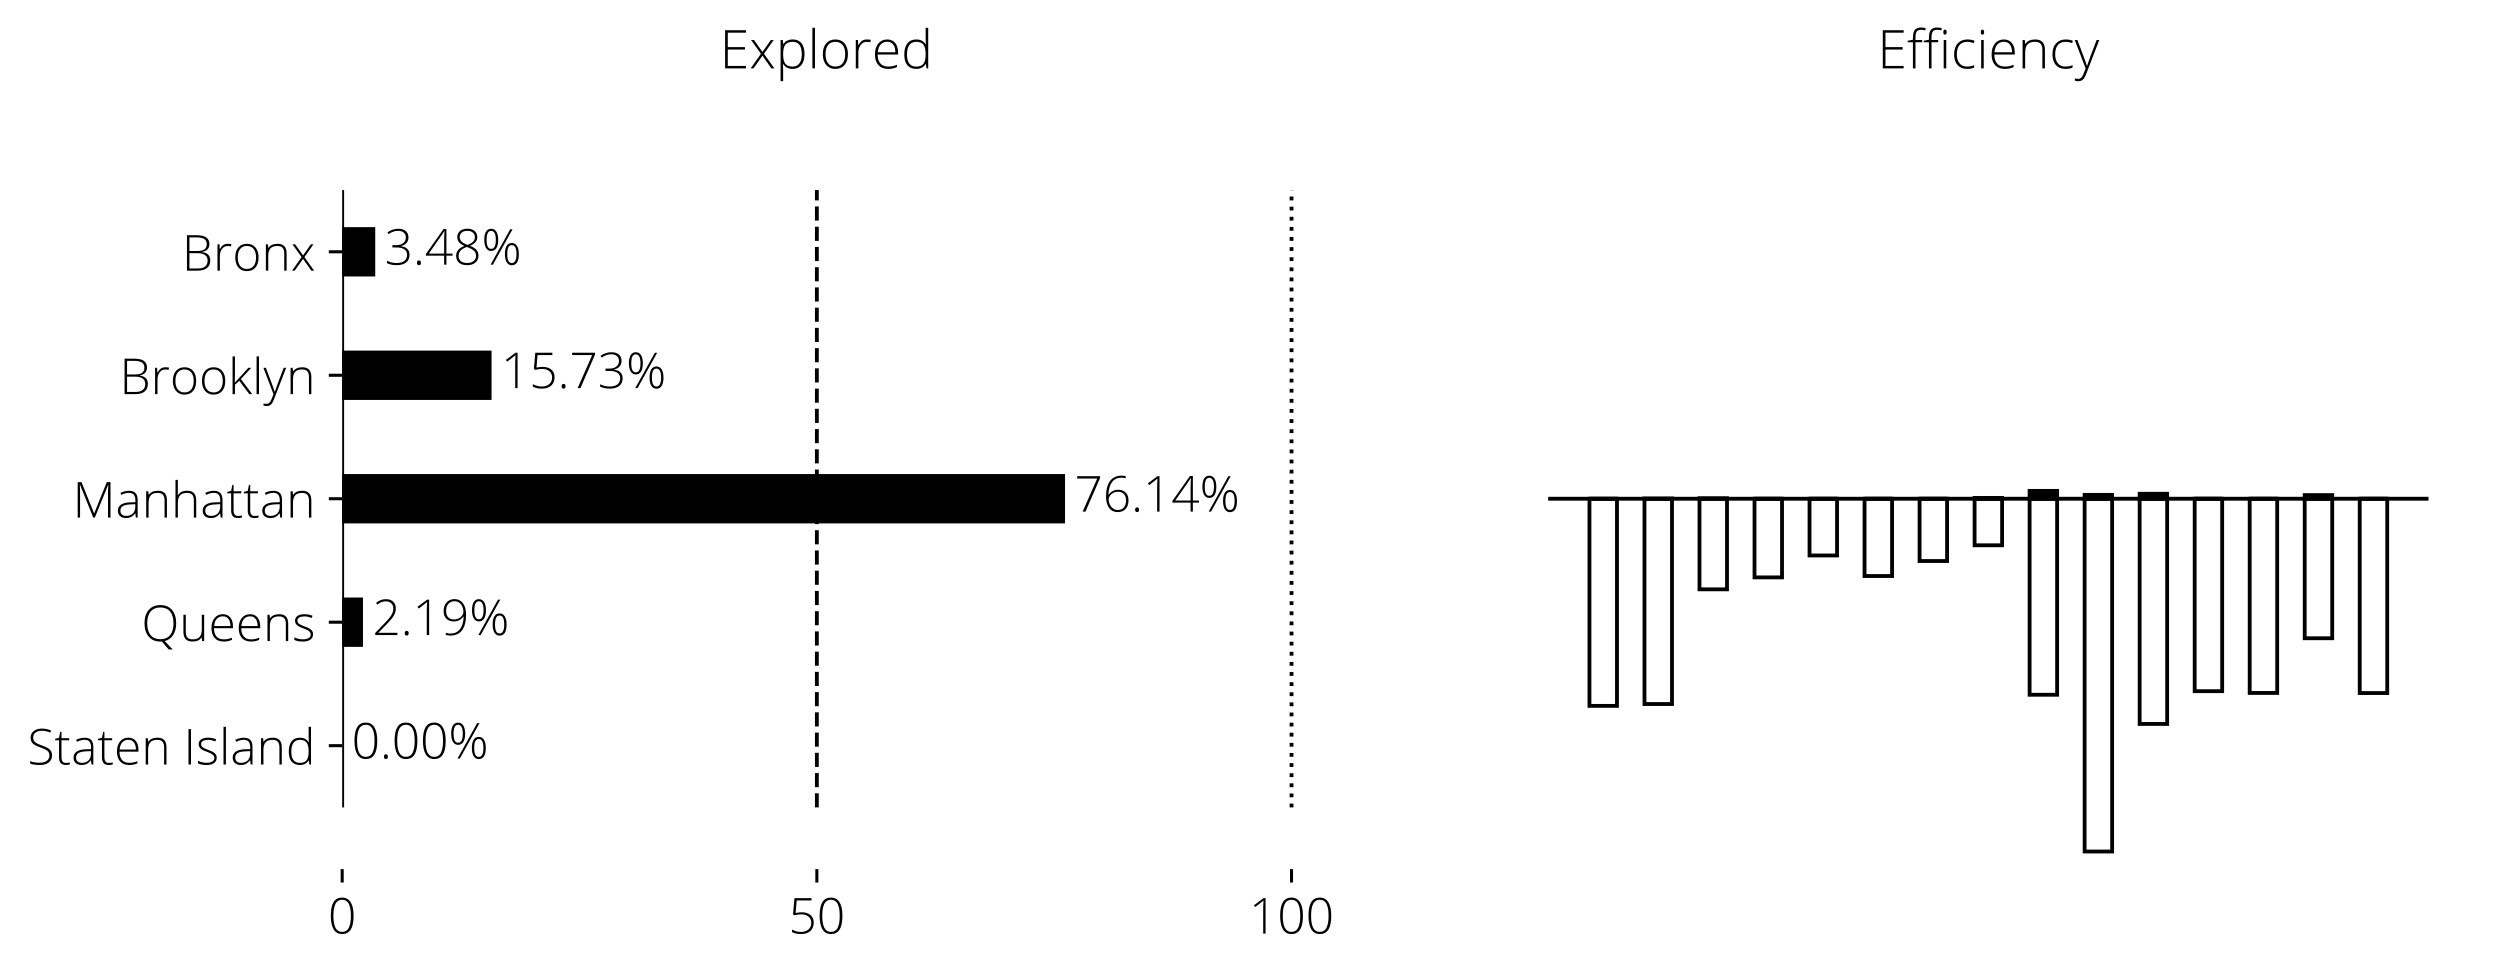
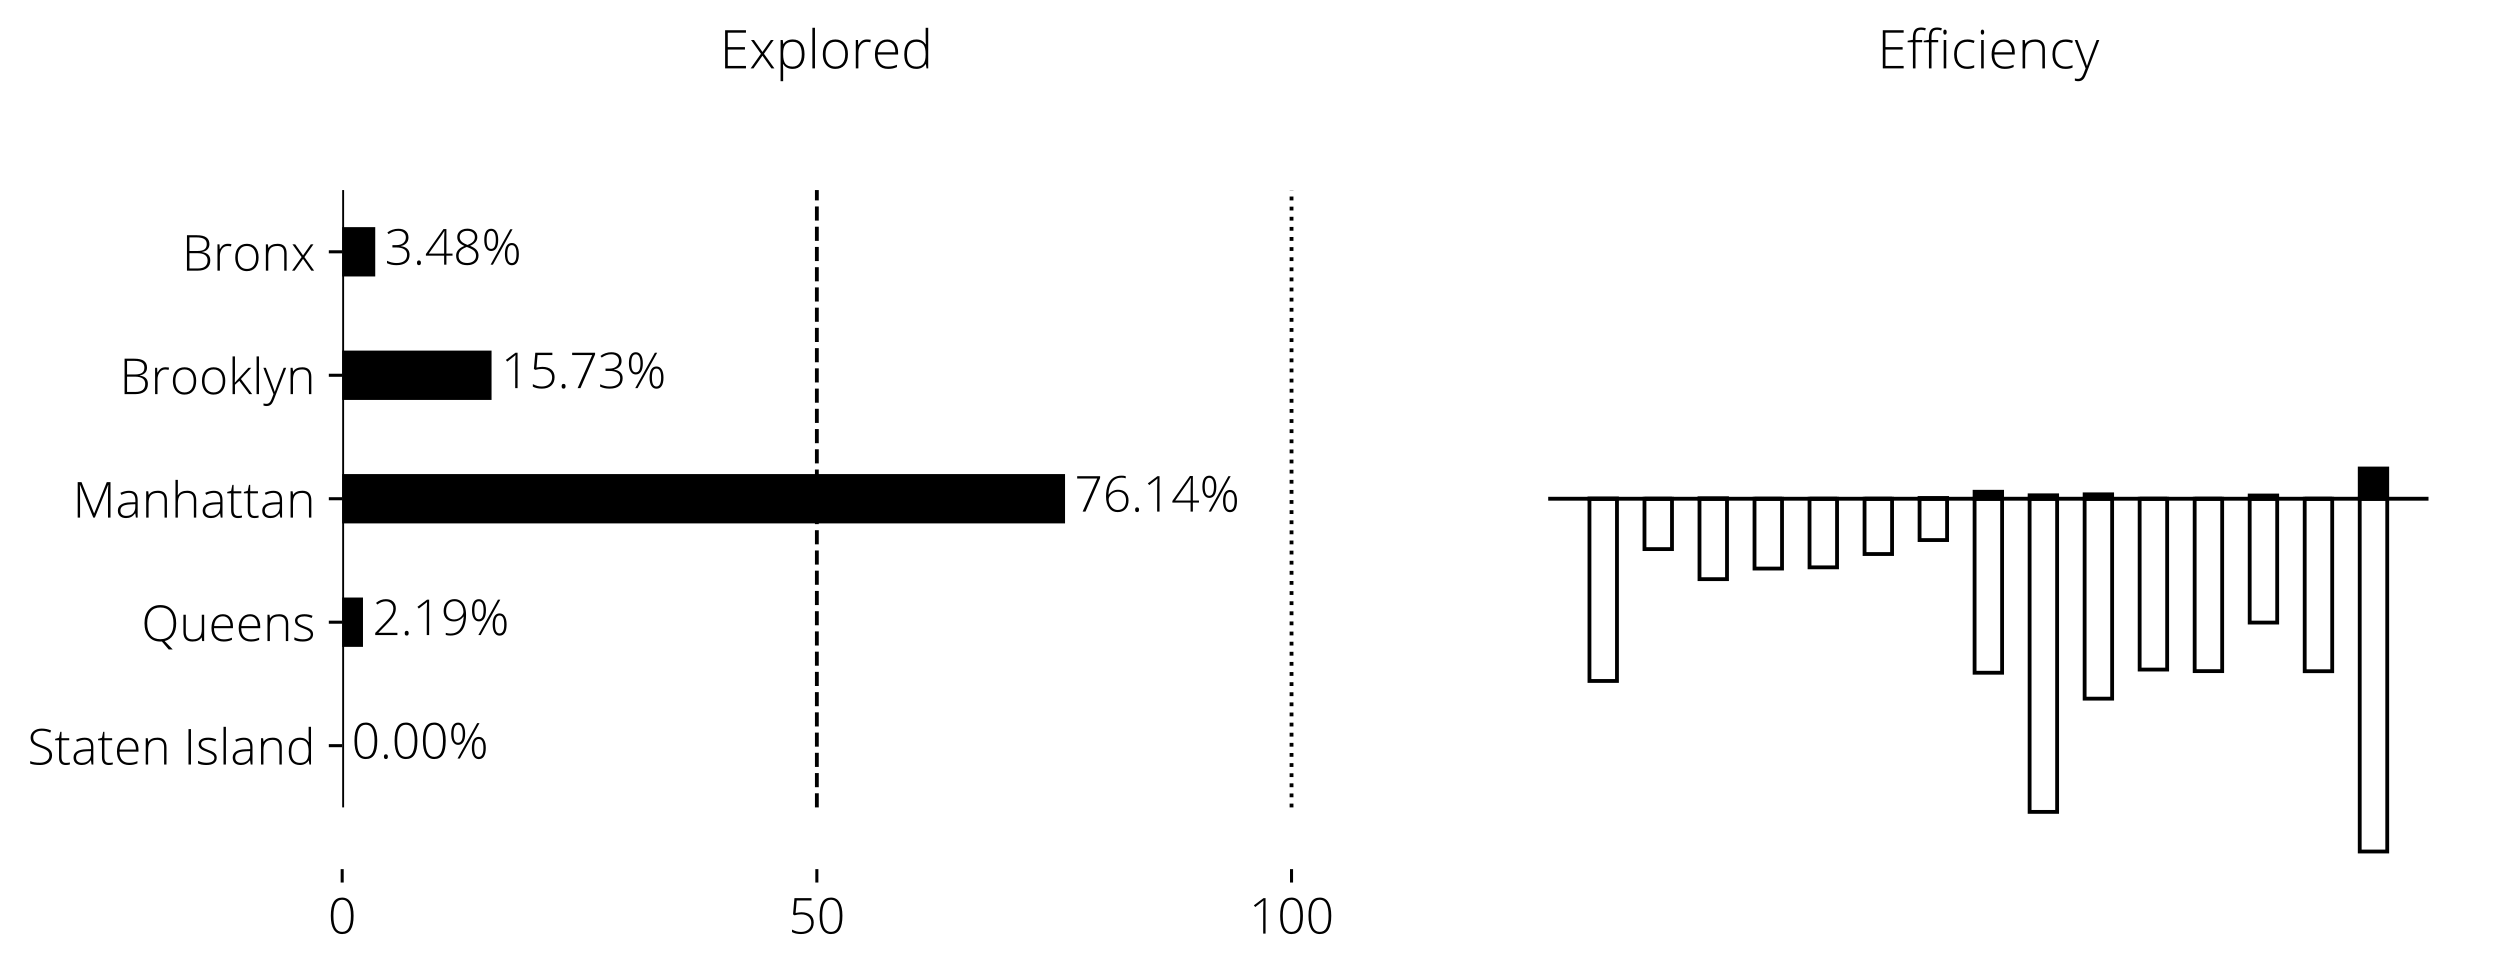
<svg xmlns="http://www.w3.org/2000/svg" xmlns:xlink="http://www.w3.org/1999/xlink" width="654.828pt" height="254.856pt" viewBox="0 0 654.828 254.856" version="1.1">
  <defs>
    <style type="text/css">*{stroke-linejoin: round; stroke-linecap: butt}</style>
  </defs>
  <g id="figure_1">
    <g id="patch_1">
      <path d="M 0 254.856  L 654.828 254.856  L 654.828 0  L 0 0  z " style="fill: #ffffff" />
    </g>
    <g id="axes_1">
      <g id="patch_2">
        <path d="M 89.628 227.654  L 343.265 227.654  L 343.265 33.614  L 89.628 33.614  L 89.628 227.654  z " style="fill: none" />
      </g>
      <g id="patch_3">
-         <path d="M 89.628 201.782  L 89.628 201.782  L 89.628 188.846  L 89.628 188.846  z " clip-path="url(#p9c6933f99b)" />
+         <path d="M 89.628 201.782  L 89.628 201.782  L 89.628 188.846  L 89.628 188.846  z " clip-path="url(#p346097b5a7)" />
      </g>
      <g id="patch_4">
-         <path d="M 89.628 169.442  L 95.077 169.442  L 95.077 156.506  L 89.628 156.506  z " clip-path="url(#p9c6933f99b)" />
+         <path d="M 89.628 169.442  L 95.077 169.442  L 95.077 156.506  L 89.628 156.506  z " clip-path="url(#p346097b5a7)" />
      </g>
      <g id="patch_5">
-         <path d="M 89.628 137.102  L 278.967 137.102  L 278.967 124.166  L 89.628 124.166  z " clip-path="url(#p9c6933f99b)" />
+         <path d="M 89.628 137.102  L 278.967 137.102  L 278.967 124.166  L 89.628 124.166  z " clip-path="url(#p346097b5a7)" />
      </g>
      <g id="patch_6">
-         <path d="M 89.628 104.762  L 128.753 104.762  L 128.753 91.826  L 89.628 91.826  z " clip-path="url(#p9c6933f99b)" />
+         <path d="M 89.628 104.762  L 128.753 104.762  L 128.753 91.826  L 89.628 91.826  z " clip-path="url(#p346097b5a7)" />
      </g>
      <g id="patch_7">
-         <path d="M 89.628 72.422  L 98.287 72.422  L 98.287 59.486  L 89.628 59.486  z " clip-path="url(#p9c6933f99b)" />
+         <path d="M 89.628 72.422  L 98.287 72.422  L 98.287 59.486  L 89.628 59.486  z " clip-path="url(#p346097b5a7)" />
      </g>
      <g id="matplotlib.axis_1">
        <g id="xtick_1">
          <g id="line2d_1">
            <defs>
-               <path id="mf9beeadf0f" d="M 0 0  L 0 3.5  " style="stroke: #000000; stroke-width: 0.8" />
+               <path id="m82d30f42b7" d="M 0 0  L 0 3.5  " style="stroke: #000000; stroke-width: 0.8" />
            </defs>
            <g>
-               <use xlink:href="#mf9beeadf0f" x="89.628" y="227.654" style="stroke: #000000; stroke-width: 0.8" />
+               <use xlink:href="#m82d30f42b7" x="89.628" y="227.654" style="stroke: #000000; stroke-width: 0.8" />
            </g>
          </g>
          <g id="text_1">
            <g transform="translate(85.91836 244.5322) scale(0.13 -0.13)">
              <defs>
                <path id="OpenSans-Light-30" d="M 3297 2297  Q 3297 1094 2930 515  Q 2563 -63 1819 -63  Q 1103 -63 731 532  Q 359 1128 359 2297  Q 359 3491 720 4066  Q 1081 4641 1819 4641  Q 2541 4641 2919 4045  Q 3297 3450 3297 2297  z M 697 2297  Q 697 1234 975 726  Q 1253 219 1819 219  Q 2409 219 2679 744  Q 2950 1269 2950 2297  Q 2950 3309 2679 3834  Q 2409 4359 1819 4359  Q 1228 4359 962 3834  Q 697 3309 697 2297  z " transform="scale(0.015625)" />
              </defs>
              <use xlink:href="#OpenSans-Light-30" />
            </g>
          </g>
        </g>
        <g id="xtick_2">
          <g id="line2d_2">
            <g>
-               <use xlink:href="#mf9beeadf0f" x="213.96" y="227.654" style="stroke: #000000; stroke-width: 0.8" />
+               <use xlink:href="#m82d30f42b7" x="213.96" y="227.654" style="stroke: #000000; stroke-width: 0.8" />
            </g>
          </g>
          <g id="text_2">
            <g transform="translate(206.5398 244.5322) scale(0.13 -0.13)">
              <defs>
                <path id="OpenSans-Light-35" d="M 1678 2747  Q 2409 2747 2829 2394  Q 3250 2041 3250 1422  Q 3250 719 2812 328  Q 2375 -63 1606 -63  Q 1266 -63 959 4  Q 653 72 447 197  L 447 519  Q 784 347 1046 280  Q 1309 213 1606 213  Q 2206 213 2568 530  Q 2931 847 2931 1388  Q 2931 1897 2578 2187  Q 2225 2478 1619 2478  Q 1213 2478 769 2356  L 581 2478  L 763 4569  L 2963 4569  L 2963 4269  L 1056 4269  L 916 2656  Q 1403 2747 1678 2747  z " transform="scale(0.015625)" />
              </defs>
              <use xlink:href="#OpenSans-Light-35" />
              <use xlink:href="#OpenSans-Light-30" x="57.08" />
            </g>
          </g>
        </g>
        <g id="xtick_3">
          <g id="line2d_3">
            <g>
-               <use xlink:href="#mf9beeadf0f" x="338.292" y="227.654" style="stroke: #000000; stroke-width: 0.8" />
+               <use xlink:href="#m82d30f42b7" x="338.292" y="227.654" style="stroke: #000000; stroke-width: 0.8" />
            </g>
          </g>
          <g id="text_3">
            <g transform="translate(327.1613 244.5322) scale(0.13 -0.13)">
              <defs>
                <path id="OpenSans-Light-31" d="M 2131 0  L 1825 0  L 1825 3328  Q 1825 3781 1863 4269  Q 1816 4222 1766 4178  Q 1716 4134 800 3419  L 622 3641  L 1863 4569  L 2131 4569  L 2131 0  z " transform="scale(0.015625)" />
              </defs>
              <use xlink:href="#OpenSans-Light-31" />
              <use xlink:href="#OpenSans-Light-30" x="57.08" />
              <use xlink:href="#OpenSans-Light-30" x="114.16" />
            </g>
          </g>
        </g>
      </g>
      <g id="matplotlib.axis_2">
        <g id="ytick_1">
          <g id="line2d_4">
            <defs>
-               <path id="m7bbdff7e0e" d="M 0 0  L -3.5 0  " style="stroke: #000000; stroke-width: 0.8" />
+               <path id="m82c5c23d1a" d="M 0 0  L -3.5 0  " style="stroke: #000000; stroke-width: 0.8" />
            </defs>
            <g>
-               <use xlink:href="#m7bbdff7e0e" x="89.628" y="195.314" style="stroke: #000000; stroke-width: 0.8" />
+               <use xlink:href="#m82c5c23d1a" x="89.628" y="195.314" style="stroke: #000000; stroke-width: 0.8" />
            </g>
          </g>
          <g id="text_4">
            <g transform="translate(7.2 200.2532) scale(0.13 -0.13)">
              <defs>
                <path id="OpenSans-Light-53" d="M 3169 1178  Q 3169 606 2748 271  Q 2328 -63 1631 -63  Q 794 -63 347 122  L 347 441  Q 841 231 1606 231  Q 2169 231 2498 489  Q 2828 747 2828 1166  Q 2828 1425 2718 1595  Q 2609 1766 2362 1906  Q 2116 2047 1638 2209  Q 938 2450 670 2729  Q 403 3009 403 3475  Q 403 3988 804 4311  Q 1206 4634 1838 4634  Q 2481 4634 3047 4391  L 2931 4116  Q 2363 4353 1844 4353  Q 1338 4353 1038 4118  Q 738 3884 738 3481  Q 738 3228 830 3065  Q 922 2903 1131 2773  Q 1341 2644 1850 2463  Q 2384 2278 2653 2104  Q 2922 1931 3045 1711  Q 3169 1491 3169 1178  z " transform="scale(0.015625)" />
                <path id="OpenSans-Light-74" d="M 1466 213  Q 1759 213 1978 263  L 1978 13  Q 1753 -63 1459 -63  Q 1009 -63 795 178  Q 581 419 581 934  L 581 3128  L 78 3128  L 78 3309  L 581 3450  L 738 4219  L 897 4219  L 897 3397  L 1894 3397  L 1894 3128  L 897 3128  L 897 978  Q 897 588 1034 400  Q 1172 213 1466 213  z " transform="scale(0.015625)" />
                <path id="OpenSans-Light-61" d="M 2631 0  L 2553 538  L 2528 538  Q 2272 209 2001 73  Q 1731 -63 1363 -63  Q 863 -63 584 193  Q 306 450 306 903  Q 306 1400 720 1675  Q 1134 1950 1919 1966  L 2566 1984  L 2566 2209  Q 2566 2694 2369 2941  Q 2172 3188 1734 3188  Q 1263 3188 756 2925  L 641 3194  Q 1200 3456 1747 3456  Q 2306 3456 2582 3165  Q 2859 2875 2859 2259  L 2859 0  L 2631 0  z M 1381 219  Q 1925 219 2239 530  Q 2553 841 2553 1394  L 2553 1728  L 1959 1703  Q 1244 1669 939 1480  Q 634 1291 634 891  Q 634 572 829 395  Q 1025 219 1381 219  z " transform="scale(0.015625)" />
                <path id="OpenSans-Light-65" d="M 1941 -63  Q 1200 -63 786 393  Q 372 850 372 1672  Q 372 2484 772 2973  Q 1172 3463 1850 3463  Q 2450 3463 2797 3044  Q 3144 2625 3144 1906  L 3144 1656  L 697 1656  Q 703 956 1023 587  Q 1344 219 1941 219  Q 2231 219 2451 259  Q 2672 300 3009 434  L 3009 153  Q 2722 28 2478 -17  Q 2234 -63 1941 -63  z M 1850 3188  Q 1359 3188 1062 2864  Q 766 2541 716 1931  L 2816 1931  Q 2816 2522 2559 2855  Q 2303 3188 1850 3188  z " transform="scale(0.015625)" />
                <path id="OpenSans-Light-6e" d="M 2938 0  L 2938 2203  Q 2938 2716 2722 2948  Q 2506 3181 2053 3181  Q 1444 3181 1161 2873  Q 878 2566 878 1875  L 878 0  L 569 0  L 569 3397  L 831 3397  L 891 2931  L 909 2931  Q 1241 3463 2088 3463  Q 3244 3463 3244 2222  L 3244 0  L 2938 0  z " transform="scale(0.015625)" />
                <path id="OpenSans-Light-20" transform="scale(0.015625)" />
                <path id="OpenSans-Light-49" d="M 647 0  L 647 4569  L 966 4569  L 966 0  L 647 0  z " transform="scale(0.015625)" />
                <path id="OpenSans-Light-73" d="M 2675 884  Q 2675 428 2328 182  Q 1981 -63 1344 -63  Q 663 -63 263 147  L 263 481  Q 775 225 1344 225  Q 1847 225 2108 392  Q 2369 559 2369 838  Q 2369 1094 2161 1269  Q 1953 1444 1478 1613  Q 969 1797 762 1930  Q 556 2063 451 2230  Q 347 2397 347 2638  Q 347 3019 667 3241  Q 988 3463 1563 3463  Q 2113 3463 2606 3256  L 2491 2975  Q 1991 3181 1563 3181  Q 1147 3181 903 3043  Q 659 2906 659 2663  Q 659 2397 848 2237  Q 1038 2078 1588 1881  Q 2047 1716 2256 1583  Q 2466 1450 2570 1281  Q 2675 1113 2675 884  z " transform="scale(0.015625)" />
                <path id="OpenSans-Light-6c" d="M 878 0  L 569 0  L 569 4863  L 878 4863  L 878 0  z " transform="scale(0.015625)" />
                <path id="OpenSans-Light-64" d="M 1813 3463  Q 2181 3463 2450 3328  Q 2719 3194 2931 2869  L 2950 2869  Q 2931 3263 2931 3641  L 2931 4863  L 3238 4863  L 3238 0  L 3034 0  L 2956 519  L 2931 519  Q 2544 -63 1819 -63  Q 1116 -63 744 375  Q 372 813 372 1650  Q 372 2531 740 2997  Q 1109 3463 1813 3463  z M 1813 3181  Q 1256 3181 976 2790  Q 697 2400 697 1656  Q 697 213 1819 213  Q 2394 213 2662 547  Q 2931 881 2931 1650  L 2931 1703  Q 2931 2491 2667 2836  Q 2403 3181 1813 3181  z " transform="scale(0.015625)" />
              </defs>
              <use xlink:href="#OpenSans-Light-53" />
              <use xlink:href="#OpenSans-Light-74" x="54.492" />
              <use xlink:href="#OpenSans-Light-61" x="87.988" />
              <use xlink:href="#OpenSans-Light-74" x="140.967" />
              <use xlink:href="#OpenSans-Light-65" x="174.463" />
              <use xlink:href="#OpenSans-Light-6e" x="229.346" />
              <use xlink:href="#OpenSans-Light-20" x="288.33" />
              <use xlink:href="#OpenSans-Light-49" x="314.307" />
              <use xlink:href="#OpenSans-Light-73" x="339.502" />
              <use xlink:href="#OpenSans-Light-6c" x="386.084" />
              <use xlink:href="#OpenSans-Light-61" x="408.691" />
              <use xlink:href="#OpenSans-Light-6e" x="461.67" />
              <use xlink:href="#OpenSans-Light-64" x="520.654" />
            </g>
          </g>
        </g>
        <g id="ytick_2">
          <g id="line2d_5">
            <g>
-               <use xlink:href="#m7bbdff7e0e" x="89.628" y="162.974" style="stroke: #000000; stroke-width: 0.8" />
+               <use xlink:href="#m82c5c23d1a" x="89.628" y="162.974" style="stroke: #000000; stroke-width: 0.8" />
            </g>
          </g>
          <g id="text_5">
            <g transform="translate(37.03094 167.9132) scale(0.13 -0.13)">
              <defs>
                <path id="OpenSans-Light-51" d="M 4488 2291  Q 4488 1372 4094 770  Q 3700 169 3003 0  L 4044 -1088  L 3525 -1088  L 2644 -56  L 2541 -63  L 2444 -63  Q 1491 -63 947 570  Q 403 1203 403 2297  Q 403 3388 951 4014  Q 1500 4641 2450 4641  Q 3406 4641 3947 4011  Q 4488 3381 4488 2291  z M 750 2291  Q 750 1309 1187 773  Q 1625 238 2444 238  Q 3269 238 3705 769  Q 4141 1300 4141 2291  Q 4141 3278 3705 3804  Q 3269 4331 2450 4331  Q 1634 4331 1192 3800  Q 750 3269 750 2291  z " transform="scale(0.015625)" />
                <path id="OpenSans-Light-75" d="M 838 3397  L 838 1197  Q 838 684 1053 451  Q 1269 219 1722 219  Q 2328 219 2614 525  Q 2900 831 2900 1522  L 2900 3397  L 3206 3397  L 3206 0  L 2944 0  L 2888 469  L 2869 469  Q 2538 -63 1691 -63  Q 531 -63 531 1178  L 531 3397  L 838 3397  z " transform="scale(0.015625)" />
              </defs>
              <use xlink:href="#OpenSans-Light-51" />
              <use xlink:href="#OpenSans-Light-75" x="76.416" />
              <use xlink:href="#OpenSans-Light-65" x="135.4" />
              <use xlink:href="#OpenSans-Light-65" x="190.283" />
              <use xlink:href="#OpenSans-Light-6e" x="245.166" />
              <use xlink:href="#OpenSans-Light-73" x="304.15" />
            </g>
          </g>
        </g>
        <g id="ytick_3">
          <g id="line2d_6">
            <g>
-               <use xlink:href="#m7bbdff7e0e" x="89.628" y="130.634" style="stroke: #000000; stroke-width: 0.8" />
+               <use xlink:href="#m82c5c23d1a" x="89.628" y="130.634" style="stroke: #000000; stroke-width: 0.8" />
            </g>
          </g>
          <g id="text_6">
            <g transform="translate(19.03406 135.5732) scale(0.13 -0.13)">
              <defs>
                <path id="OpenSans-Light-4d" d="M 2656 0  L 953 4219  L 928 4219  Q 953 3831 953 3425  L 953 0  L 647 0  L 647 4569  L 1141 4569  L 2759 550  L 2778 550  L 4397 4569  L 4878 4569  L 4878 0  L 4556 0  L 4556 3463  Q 4556 3825 4594 4213  L 4569 4213  L 2859 0  L 2656 0  z " transform="scale(0.015625)" />
                <path id="OpenSans-Light-68" d="M 2938 0  L 2938 2203  Q 2938 2716 2722 2948  Q 2506 3181 2053 3181  Q 1444 3181 1161 2873  Q 878 2566 878 1875  L 878 0  L 569 0  L 569 4863  L 878 4863  L 878 3316  L 863 2881  L 884 2881  Q 1075 3188 1365 3325  Q 1656 3463 2088 3463  Q 3244 3463 3244 2222  L 3244 0  L 2938 0  z " transform="scale(0.015625)" />
              </defs>
              <use xlink:href="#OpenSans-Light-4d" />
              <use xlink:href="#OpenSans-Light-61" x="86.279" />
              <use xlink:href="#OpenSans-Light-6e" x="139.258" />
              <use xlink:href="#OpenSans-Light-68" x="198.242" />
              <use xlink:href="#OpenSans-Light-61" x="257.227" />
              <use xlink:href="#OpenSans-Light-74" x="310.205" />
              <use xlink:href="#OpenSans-Light-74" x="343.701" />
              <use xlink:href="#OpenSans-Light-61" x="377.197" />
              <use xlink:href="#OpenSans-Light-6e" x="430.176" />
            </g>
          </g>
        </g>
        <g id="ytick_4">
          <g id="line2d_7">
            <g>
-               <use xlink:href="#m7bbdff7e0e" x="89.628" y="98.294" style="stroke: #000000; stroke-width: 0.8" />
+               <use xlink:href="#m82c5c23d1a" x="89.628" y="98.294" style="stroke: #000000; stroke-width: 0.8" />
            </g>
          </g>
          <g id="text_7">
            <g transform="translate(31.31703 103.2332) scale(0.13 -0.13)">
              <defs>
                <path id="OpenSans-Light-42" d="M 647 4569  L 1900 4569  Q 2747 4569 3144 4281  Q 3541 3994 3541 3413  Q 3541 3016 3298 2752  Q 3056 2488 2591 2413  L 2591 2394  Q 3138 2313 3395 2048  Q 3653 1784 3653 1313  Q 3653 681 3234 340  Q 2816 0 2047 0  L 647 0  L 647 4569  z M 966 2534  L 1972 2534  Q 2616 2534 2908 2748  Q 3200 2963 3200 3419  Q 3200 3875 2870 4081  Q 2541 4288 1888 4288  L 966 4288  L 966 2534  z M 966 2253  L 966 281  L 2041 281  Q 3309 281 3309 1313  Q 3309 2253 1972 2253  L 966 2253  z " transform="scale(0.015625)" />
                <path id="OpenSans-Light-72" d="M 1906 3463  Q 2122 3463 2369 3419  L 2309 3122  Q 2097 3175 1869 3175  Q 1434 3175 1156 2806  Q 878 2438 878 1875  L 878 0  L 569 0  L 569 3397  L 831 3397  L 863 2784  L 884 2784  Q 1094 3159 1331 3311  Q 1569 3463 1906 3463  z " transform="scale(0.015625)" />
                <path id="OpenSans-Light-6f" d="M 3378 1703  Q 3378 872 2975 404  Q 2572 -63 1863 -63  Q 1416 -63 1075 153  Q 734 369 553 772  Q 372 1175 372 1703  Q 372 2534 775 2998  Q 1178 3463 1881 3463  Q 2581 3463 2979 2992  Q 3378 2522 3378 1703  z M 697 1703  Q 697 1003 1005 611  Q 1313 219 1875 219  Q 2438 219 2745 611  Q 3053 1003 3053 1703  Q 3053 2406 2742 2793  Q 2431 3181 1869 3181  Q 1306 3181 1001 2795  Q 697 2409 697 1703  z " transform="scale(0.015625)" />
                <path id="OpenSans-Light-6b" d="M 872 1491  L 2606 3397  L 2981 3397  L 1644 1947  L 3097 0  L 2725 0  L 1434 1716  L 878 1209  L 878 0  L 569 0  L 569 4863  L 878 4863  L 878 2425  L 856 1491  L 872 1491  z " transform="scale(0.015625)" />
                <path id="OpenSans-Light-79" d="M 0 3397  L 319 3397  L 1038 1491  Q 1366 613 1453 306  L 1472 306  Q 1603 709 1900 1509  L 2619 3397  L 2938 3397  L 1416 -550  Q 1231 -1031 1106 -1200  Q 981 -1369 814 -1453  Q 647 -1538 409 -1538  Q 231 -1538 13 -1472  L 13 -1203  Q 194 -1253 403 -1253  Q 563 -1253 684 -1178  Q 806 -1103 904 -945  Q 1003 -788 1133 -445  Q 1263 -103 1300 0  L 0 3397  z " transform="scale(0.015625)" />
              </defs>
              <use xlink:href="#OpenSans-Light-42" />
              <use xlink:href="#OpenSans-Light-72" x="62.695" />
              <use xlink:href="#OpenSans-Light-6f" x="101.611" />
              <use xlink:href="#OpenSans-Light-6f" x="160.205" />
              <use xlink:href="#OpenSans-Light-6b" x="218.799" />
              <use xlink:href="#OpenSans-Light-6c" x="267.188" />
              <use xlink:href="#OpenSans-Light-79" x="289.795" />
              <use xlink:href="#OpenSans-Light-6e" x="335.693" />
            </g>
          </g>
        </g>
        <g id="ytick_5">
          <g id="line2d_8">
            <g>
-               <use xlink:href="#m7bbdff7e0e" x="89.628" y="65.954" style="stroke: #000000; stroke-width: 0.8" />
+               <use xlink:href="#m82c5c23d1a" x="89.628" y="65.954" style="stroke: #000000; stroke-width: 0.8" />
            </g>
          </g>
          <g id="text_8">
            <g transform="translate(47.65641 70.89317) scale(0.13 -0.13)">
              <defs>
                <path id="OpenSans-Light-78" d="M 1403 1747  L 219 3397  L 575 3397  L 1588 1966  L 2591 3397  L 2931 3397  L 1766 1747  L 3016 0  L 2656 0  L 1588 1516  L 513 0  L 172 0  L 1403 1747  z " transform="scale(0.015625)" />
              </defs>
              <use xlink:href="#OpenSans-Light-42" />
              <use xlink:href="#OpenSans-Light-72" x="62.695" />
              <use xlink:href="#OpenSans-Light-6f" x="101.611" />
              <use xlink:href="#OpenSans-Light-6e" x="160.205" />
              <use xlink:href="#OpenSans-Light-78" x="219.189" />
            </g>
          </g>
        </g>
      </g>
      <g id="LineCollection_1">
-         <path d="M 89.628 211.484  L 89.628 49.784  " clip-path="url(#p9c6933f99b)" style="fill: none; stroke: #000000" />
+         <path d="M 89.628 211.484  L 89.628 49.784  " clip-path="url(#p346097b5a7)" style="fill: none; stroke: #000000" />
      </g>
      <g id="LineCollection_2">
-         <path d="M 213.96 211.484  L 213.96 49.784  " clip-path="url(#p9c6933f99b)" style="fill: none; stroke-dasharray: 3.7,1.6; stroke-dashoffset: 0; stroke: #000000" />
+         <path d="M 213.96 211.484  L 213.96 49.784  " clip-path="url(#p346097b5a7)" style="fill: none; stroke-dasharray: 3.7,1.6; stroke-dashoffset: 0; stroke: #000000" />
      </g>
      <g id="LineCollection_3">
-         <path d="M 338.292 211.484  L 338.292 49.784  " clip-path="url(#p9c6933f99b)" style="fill: none; stroke-dasharray: 1,1.65; stroke-dashoffset: 0; stroke: #000000" />
+         <path d="M 338.292 211.484  L 338.292 49.784  " clip-path="url(#p346097b5a7)" style="fill: none; stroke-dasharray: 1,1.65; stroke-dashoffset: 0; stroke: #000000" />
      </g>
      <g id="text_9">
        <g transform="translate(92.11507 198.6911) scale(0.13 -0.13)">
          <defs>
            <path id="OpenSans-Light-2e" d="M 506 244  Q 506 550 756 550  Q 1013 550 1013 244  Q 1013 -63 756 -63  Q 506 -63 506 244  z " transform="scale(0.015625)" />
            <path id="OpenSans-Light-25" d="M 659 3206  Q 659 2625 800 2333  Q 941 2041 1241 2041  Q 1844 2041 1844 3206  Q 1844 3781 1689 4070  Q 1534 4359 1241 4359  Q 941 4359 800 4070  Q 659 3781 659 3206  z M 2150 3206  Q 2150 2500 1915 2133  Q 1681 1766 1241 1766  Q 825 1766 589 2142  Q 353 2519 353 3206  Q 353 3903 578 4268  Q 803 4634 1241 4634  Q 1675 4634 1912 4257  Q 2150 3881 2150 3206  z M 3322 1369  Q 3322 791 3462 502  Q 3603 213 3903 213  Q 4506 213 4506 1369  Q 4506 2522 3903 2522  Q 3603 2522 3462 2236  Q 3322 1950 3322 1369  z M 4813 1369  Q 4813 663 4581 295  Q 4350 -72 3909 -72  Q 3484 -72 3250 308  Q 3016 688 3016 1369  Q 3016 2072 3245 2434  Q 3475 2797 3909 2797  Q 4338 2797 4575 2422  Q 4813 2047 4813 1369  z M 4000 4569  L 1466 0  L 1166 0  L 3700 4569  L 4000 4569  z " transform="scale(0.015625)" />
          </defs>
          <use xlink:href="#OpenSans-Light-30" />
          <use xlink:href="#OpenSans-Light-2e" x="57.08" />
          <use xlink:href="#OpenSans-Light-30" x="80.859" />
          <use xlink:href="#OpenSans-Light-30" x="137.939" />
          <use xlink:href="#OpenSans-Light-25" x="195.02" />
        </g>
      </g>
      <g id="text_10">
        <g transform="translate(97.5641 166.3511) scale(0.13 -0.13)">
          <defs>
            <path id="OpenSans-Light-32" d="M 3213 0  L 353 0  L 353 275  L 1569 1544  Q 2081 2075 2287 2356  Q 2494 2638 2591 2894  Q 2688 3150 2688 3431  Q 2688 3841 2419 4097  Q 2150 4353 1722 4353  Q 1150 4353 628 3938  L 459 4153  Q 1031 4634 1728 4634  Q 2325 4634 2667 4315  Q 3009 3997 3009 3438  Q 3009 2984 2779 2561  Q 2550 2138 1941 1516  L 769 313  L 769 300  L 3213 300  L 3213 0  z " transform="scale(0.015625)" />
            <path id="OpenSans-Light-39" d="M 3238 2631  Q 3238 1731 3002 1125  Q 2766 519 2314 228  Q 1863 -63 1222 -63  Q 897 -63 622 19  L 622 288  Q 756 244 945 220  Q 1134 197 1234 197  Q 2006 197 2443 755  Q 2881 1313 2931 2381  L 2894 2381  Q 2666 2081 2350 1920  Q 2034 1759 1691 1759  Q 1056 1759 701 2109  Q 347 2459 347 3103  Q 347 3791 736 4216  Q 1125 4641 1747 4641  Q 2197 4641 2534 4405  Q 2872 4169 3055 3712  Q 3238 3256 3238 2631  z M 1747 4366  Q 1253 4366 959 4033  Q 666 3700 666 3122  Q 666 2578 937 2297  Q 1209 2016 1716 2016  Q 2031 2016 2304 2156  Q 2578 2297 2739 2530  Q 2900 2763 2900 3003  Q 2900 3369 2754 3687  Q 2609 4006 2348 4186  Q 2088 4366 1747 4366  z " transform="scale(0.015625)" />
          </defs>
          <use xlink:href="#OpenSans-Light-32" />
          <use xlink:href="#OpenSans-Light-2e" x="57.08" />
          <use xlink:href="#OpenSans-Light-31" x="80.859" />
          <use xlink:href="#OpenSans-Light-39" x="137.939" />
          <use xlink:href="#OpenSans-Light-25" x="195.02" />
        </g>
      </g>
      <g id="text_11">
        <g transform="translate(281.4537 134.0111) scale(0.13 -0.13)">
          <defs>
            <path id="OpenSans-Light-37" d="M 1044 0  L 2925 4269  L 341 4269  L 341 4569  L 3297 4569  L 3297 4341  L 1409 0  L 1044 0  z " transform="scale(0.015625)" />
            <path id="OpenSans-Light-36" d="M 409 1947  Q 409 2838 651 3445  Q 894 4053 1339 4347  Q 1784 4641 2413 4641  Q 2706 4641 2950 4569  L 2950 4294  Q 2722 4378 2400 4378  Q 1628 4378 1198 3822  Q 769 3266 716 2203  L 756 2203  Q 994 2509 1300 2665  Q 1606 2822 1947 2822  Q 2588 2822 2948 2456  Q 3309 2091 3309 1447  Q 3309 747 2929 342  Q 2550 -63 1906 -63  Q 1213 -63 811 467  Q 409 997 409 1947  z M 1906 213  Q 2419 213 2703 534  Q 2988 856 2988 1453  Q 2988 1978 2706 2272  Q 2425 2566 1941 2566  Q 1622 2566 1348 2425  Q 1075 2284 912 2051  Q 750 1819 750 1575  Q 750 1228 904 908  Q 1059 588 1323 400  Q 1588 213 1906 213  z " transform="scale(0.015625)" />
            <path id="OpenSans-Light-34" d="M 3566 1166  L 2778 1166  L 2778 0  L 2484 0  L 2484 1166  L 134 1166  L 134 1375  L 2400 4594  L 2778 4594  L 2778 1434  L 3566 1434  L 3566 1166  z M 2484 1434  L 2484 2741  Q 2484 3684 2528 4325  L 2503 4325  Q 2441 4209 2119 3738  L 506 1434  L 2484 1434  z " transform="scale(0.015625)" />
          </defs>
          <use xlink:href="#OpenSans-Light-37" />
          <use xlink:href="#OpenSans-Light-36" x="57.08" />
          <use xlink:href="#OpenSans-Light-2e" x="114.16" />
          <use xlink:href="#OpenSans-Light-31" x="137.939" />
          <use xlink:href="#OpenSans-Light-34" x="195.02" />
          <use xlink:href="#OpenSans-Light-25" x="252.1" />
        </g>
      </g>
      <g id="text_12">
        <g transform="translate(131.2399 101.6711) scale(0.13 -0.13)">
          <defs>
            <path id="OpenSans-Light-33" d="M 3059 3494  Q 3059 3069 2792 2778  Q 2525 2488 2075 2406  L 2075 2388  Q 2625 2319 2912 2037  Q 3200 1756 3200 1281  Q 3200 641 2764 289  Q 2328 -63 1509 -63  Q 813 -63 294 197  L 294 506  Q 556 369 882 291  Q 1209 213 1497 213  Q 2188 213 2534 492  Q 2881 772 2881 1281  Q 2881 1734 2526 1978  Q 2172 2222 1484 2222  L 991 2222  L 991 2522  L 1491 2522  Q 2059 2522 2392 2792  Q 2725 3063 2725 3525  Q 2725 3906 2454 4136  Q 2184 4366 1747 4366  Q 1406 4366 1125 4270  Q 844 4175 494 3944  L 341 4153  Q 606 4375 981 4504  Q 1356 4634 1741 4634  Q 2372 4634 2715 4336  Q 3059 4038 3059 3494  z " transform="scale(0.015625)" />
          </defs>
          <use xlink:href="#OpenSans-Light-31" />
          <use xlink:href="#OpenSans-Light-35" x="57.08" />
          <use xlink:href="#OpenSans-Light-2e" x="114.16" />
          <use xlink:href="#OpenSans-Light-37" x="137.939" />
          <use xlink:href="#OpenSans-Light-33" x="195.02" />
          <use xlink:href="#OpenSans-Light-25" x="252.1" />
        </g>
      </g>
      <g id="text_13">
        <g transform="translate(100.7736 69.33114) scale(0.13 -0.13)">
          <defs>
            <path id="OpenSans-Light-38" d="M 1819 4647  Q 2400 4647 2754 4350  Q 3109 4053 3109 3547  Q 3109 3197 2889 2928  Q 2669 2659 2175 2431  Q 2775 2184 3019 1890  Q 3263 1597 3263 1178  Q 3263 613 2867 275  Q 2472 -63 1806 -63  Q 1116 -63 747 253  Q 378 569 378 1172  Q 378 1581 637 1890  Q 897 2200 1441 2419  Q 938 2656 731 2920  Q 525 3184 525 3553  Q 525 3881 690 4129  Q 856 4378 1154 4512  Q 1453 4647 1819 4647  z M 697 1125  Q 697 694 989 456  Q 1281 219 1806 219  Q 2319 219 2631 470  Q 2944 722 2944 1153  Q 2944 1541 2698 1783  Q 2453 2025 1753 2291  Q 1178 2069 937 1800  Q 697 1531 697 1125  z M 1813 4366  Q 1372 4366 1105 4148  Q 838 3931 838 3553  Q 838 3334 936 3167  Q 1034 3000 1220 2864  Q 1406 2728 1844 2547  Q 2353 2744 2575 2981  Q 2797 3219 2797 3553  Q 2797 3928 2533 4147  Q 2269 4366 1813 4366  z " transform="scale(0.015625)" />
          </defs>
          <use xlink:href="#OpenSans-Light-33" />
          <use xlink:href="#OpenSans-Light-2e" x="57.08" />
          <use xlink:href="#OpenSans-Light-34" x="80.859" />
          <use xlink:href="#OpenSans-Light-38" x="137.939" />
          <use xlink:href="#OpenSans-Light-25" x="195.02" />
        </g>
      </g>
      <g id="text_14">
        <g transform="translate(188.5144 17.91219) scale(0.14 -0.14)">
          <defs>
            <path id="OpenSans-Light-45" d="M 3144 0  L 647 0  L 647 4569  L 3144 4569  L 3144 4275  L 966 4275  L 966 2547  L 3022 2547  L 3022 2253  L 966 2253  L 966 294  L 3144 294  L 3144 0  z " transform="scale(0.015625)" />
            <path id="OpenSans-Light-70" d="M 2022 -63  Q 1238 -63 878 525  L 856 525  L 866 263  Q 878 31 878 -244  L 878 -1538  L 569 -1538  L 569 3397  L 831 3397  L 891 2913  L 909 2913  Q 1259 3463 2028 3463  Q 2716 3463 3077 3011  Q 3438 2559 3438 1697  Q 3438 859 3058 398  Q 2678 -63 2022 -63  z M 2016 213  Q 2538 213 2823 600  Q 3109 988 3109 1684  Q 3109 3181 2028 3181  Q 1434 3181 1156 2854  Q 878 2528 878 1791  L 878 1691  Q 878 894 1145 553  Q 1413 213 2016 213  z " transform="scale(0.015625)" />
          </defs>
          <use xlink:href="#OpenSans-Light-45" />
          <use xlink:href="#OpenSans-Light-78" x="55.176" />
          <use xlink:href="#OpenSans-Light-70" x="104.98" />
          <use xlink:href="#OpenSans-Light-6c" x="164.502" />
          <use xlink:href="#OpenSans-Light-6f" x="187.109" />
          <use xlink:href="#OpenSans-Light-72" x="245.703" />
          <use xlink:href="#OpenSans-Light-65" x="284.619" />
          <use xlink:href="#OpenSans-Light-64" x="339.502" />
        </g>
      </g>
    </g>
    <g id="axes_2">
      <g id="patch_8">
-         <path d="M 416.329 130.634  L 423.535 130.634  L 423.535 130.634  L 416.329 130.634  z " clip-path="url(#p14ad3ea776)" style="stroke: #000000; stroke-linejoin: miter" />
+         <path d="M 416.329 130.634  L 423.535 130.634  L 423.535 130.598  L 416.329 130.598  z " clip-path="url(#p7746971fa1)" style="stroke: #000000; stroke-linejoin: miter" />
      </g>
      <g id="patch_9">
-         <path d="M 430.741 130.634  L 437.946 130.634  L 437.946 130.593  L 430.741 130.593  z " clip-path="url(#p14ad3ea776)" style="stroke: #000000; stroke-linejoin: miter" />
+         <path d="M 430.741 130.634  L 437.946 130.634  L 437.946 130.634  L 430.741 130.634  z " clip-path="url(#p7746971fa1)" style="stroke: #000000; stroke-linejoin: miter" />
      </g>
      <g id="patch_10">
-         <path d="M 445.152 130.634  L 452.357 130.634  L 452.357 130.517  L 445.152 130.517  z " clip-path="url(#p14ad3ea776)" style="stroke: #000000; stroke-linejoin: miter" />
+         <path d="M 445.152 130.634  L 452.357 130.634  L 452.357 130.53  L 445.152 130.53  z " clip-path="url(#p7746971fa1)" style="stroke: #000000; stroke-linejoin: miter" />
      </g>
      <g id="patch_11">
-         <path d="M 459.563 130.634  L 466.768 130.634  L 466.768 130.634  L 459.563 130.634  z " clip-path="url(#p14ad3ea776)" style="stroke: #000000; stroke-linejoin: miter" />
+         <path d="M 459.563 130.634  L 466.768 130.634  L 466.768 130.634  L 459.563 130.634  z " clip-path="url(#p7746971fa1)" style="stroke: #000000; stroke-linejoin: miter" />
      </g>
      <g id="patch_12">
-         <path d="M 473.974 130.634  L 481.18 130.634  L 481.18 130.634  L 473.974 130.634  z " clip-path="url(#p14ad3ea776)" style="stroke: #000000; stroke-linejoin: miter" />
+         <path d="M 473.974 130.634  L 481.18 130.634  L 481.18 130.634  L 473.974 130.634  z " clip-path="url(#p7746971fa1)" style="stroke: #000000; stroke-linejoin: miter" />
      </g>
      <g id="patch_13">
-         <path d="M 488.385 130.634  L 495.591 130.634  L 495.591 130.634  L 488.385 130.634  z " clip-path="url(#p14ad3ea776)" style="stroke: #000000; stroke-linejoin: miter" />
+         <path d="M 488.385 130.634  L 495.591 130.634  L 495.591 130.634  L 488.385 130.634  z " clip-path="url(#p7746971fa1)" style="stroke: #000000; stroke-linejoin: miter" />
      </g>
      <g id="patch_14">
-         <path d="M 502.796 130.634  L 510.002 130.634  L 510.002 130.634  L 502.796 130.634  z " clip-path="url(#p14ad3ea776)" style="stroke: #000000; stroke-linejoin: miter" />
+         <path d="M 502.796 130.634  L 510.002 130.634  L 510.002 130.44  L 502.796 130.44  z " clip-path="url(#p7746971fa1)" style="stroke: #000000; stroke-linejoin: miter" />
      </g>
      <g id="patch_15">
-         <path d="M 517.207 130.634  L 524.413 130.634  L 524.413 130.416  L 517.207 130.416  z " clip-path="url(#p14ad3ea776)" style="stroke: #000000; stroke-linejoin: miter" />
+         <path d="M 517.207 130.634  L 524.413 130.634  L 524.413 128.808  L 517.207 128.808  z " clip-path="url(#p7746971fa1)" style="stroke: #000000; stroke-linejoin: miter" />
      </g>
      <g id="patch_16">
-         <path d="M 531.619 130.634  L 538.824 130.634  L 538.824 128.577  L 531.619 128.577  z " clip-path="url(#p14ad3ea776)" style="stroke: #000000; stroke-linejoin: miter" />
+         <path d="M 531.619 130.634  L 538.824 130.634  L 538.824 129.737  L 531.619 129.737  z " clip-path="url(#p7746971fa1)" style="stroke: #000000; stroke-linejoin: miter" />
      </g>
      <g id="patch_17">
-         <path d="M 546.03 130.634  L 553.235 130.634  L 553.235 129.624  L 546.03 129.624  z " clip-path="url(#p14ad3ea776)" style="stroke: #000000; stroke-linejoin: miter" />
+         <path d="M 546.03 130.634  L 553.235 130.634  L 553.235 129.48  L 546.03 129.48  z " clip-path="url(#p7746971fa1)" style="stroke: #000000; stroke-linejoin: miter" />
      </g>
      <g id="patch_18">
-         <path d="M 560.441 130.634  L 567.647 130.634  L 567.647 129.334  L 560.441 129.334  z " clip-path="url(#p14ad3ea776)" style="stroke: #000000; stroke-linejoin: miter" />
+         <path d="M 560.441 130.634  L 567.647 130.634  L 567.647 130.634  L 560.441 130.634  z " clip-path="url(#p7746971fa1)" style="stroke: #000000; stroke-linejoin: miter" />
      </g>
      <g id="patch_19">
-         <path d="M 574.852 130.634  L 582.058 130.634  L 582.058 130.634  L 574.852 130.634  z " clip-path="url(#p14ad3ea776)" style="stroke: #000000; stroke-linejoin: miter" />
+         <path d="M 574.852 130.634  L 582.058 130.634  L 582.058 130.634  L 574.852 130.634  z " clip-path="url(#p7746971fa1)" style="stroke: #000000; stroke-linejoin: miter" />
      </g>
      <g id="patch_20">
-         <path d="M 589.263 130.634  L 596.469 130.634  L 596.469 130.634  L 589.263 130.634  z " clip-path="url(#p14ad3ea776)" style="stroke: #000000; stroke-linejoin: miter" />
+         <path d="M 589.263 130.634  L 596.469 130.634  L 596.469 129.789  L 589.263 129.789  z " clip-path="url(#p7746971fa1)" style="stroke: #000000; stroke-linejoin: miter" />
      </g>
      <g id="patch_21">
-         <path d="M 603.674 130.634  L 610.88 130.634  L 610.88 129.682  L 603.674 129.682  z " clip-path="url(#p14ad3ea776)" style="stroke: #000000; stroke-linejoin: miter" />
+         <path d="M 603.674 130.634  L 610.88 130.634  L 610.88 130.634  L 603.674 130.634  z " clip-path="url(#p7746971fa1)" style="stroke: #000000; stroke-linejoin: miter" />
      </g>
      <g id="patch_22">
-         <path d="M 618.086 130.634  L 625.291 130.634  L 625.291 130.634  L 618.086 130.634  z " clip-path="url(#p14ad3ea776)" style="stroke: #000000; stroke-linejoin: miter" />
+         <path d="M 618.086 130.634  L 625.291 130.634  L 625.291 122.718  L 618.086 122.718  z " clip-path="url(#p7746971fa1)" style="stroke: #000000; stroke-linejoin: miter" />
      </g>
      <g id="patch_23">
-         <path d="M 416.329 130.634  L 423.535 130.634  L 423.535 184.891  L 416.329 184.891  L 416.329 130.634  z " clip-path="url(#p14ad3ea776)" style="fill: none; stroke: #000000; stroke-linejoin: miter" />
+         <path d="M 416.329 130.634  L 423.535 130.634  L 423.535 178.366  L 416.329 178.366  L 416.329 130.634  z " clip-path="url(#p7746971fa1)" style="fill: none; stroke: #000000; stroke-linejoin: miter" />
      </g>
      <g id="patch_24">
-         <path d="M 430.741 130.634  L 437.946 130.634  L 437.946 184.406  L 430.741 184.406  L 430.741 130.634  z " clip-path="url(#p14ad3ea776)" style="fill: none; stroke: #000000; stroke-linejoin: miter" />
+         <path d="M 430.741 130.634  L 437.946 130.634  L 437.946 143.827  L 430.741 143.827  L 430.741 130.634  z " clip-path="url(#p7746971fa1)" style="fill: none; stroke: #000000; stroke-linejoin: miter" />
      </g>
      <g id="patch_25">
-         <path d="M 445.152 130.634  L 452.357 130.634  L 452.357 154.363  L 445.152 154.363  L 445.152 130.634  z " clip-path="url(#p14ad3ea776)" style="fill: none; stroke: #000000; stroke-linejoin: miter" />
+         <path d="M 445.152 130.634  L 452.357 130.634  L 452.357 151.698  L 445.152 151.698  L 445.152 130.634  z " clip-path="url(#p7746971fa1)" style="fill: none; stroke: #000000; stroke-linejoin: miter" />
      </g>
      <g id="patch_26">
-         <path d="M 459.563 130.634  L 466.768 130.634  L 466.768 151.237  L 459.563 151.237  L 459.563 130.634  z " clip-path="url(#p14ad3ea776)" style="fill: none; stroke: #000000; stroke-linejoin: miter" />
+         <path d="M 459.563 130.634  L 466.768 130.634  L 466.768 148.923  L 459.563 148.923  L 459.563 130.634  z " clip-path="url(#p7746971fa1)" style="fill: none; stroke: #000000; stroke-linejoin: miter" />
      </g>
      <g id="patch_27">
-         <path d="M 473.974 130.634  L 481.18 130.634  L 481.18 145.496  L 473.974 145.496  L 473.974 130.634  z " clip-path="url(#p14ad3ea776)" style="fill: none; stroke: #000000; stroke-linejoin: miter" />
+         <path d="M 473.974 130.634  L 481.18 130.634  L 481.18 148.605  L 473.974 148.605  L 473.974 130.634  z " clip-path="url(#p7746971fa1)" style="fill: none; stroke: #000000; stroke-linejoin: miter" />
      </g>
      <g id="patch_28">
-         <path d="M 488.385 130.634  L 495.591 130.634  L 495.591 150.879  L 488.385 150.879  L 488.385 130.634  z " clip-path="url(#p14ad3ea776)" style="fill: none; stroke: #000000; stroke-linejoin: miter" />
+         <path d="M 488.385 130.634  L 495.591 130.634  L 495.591 145.117  L 488.385 145.117  L 488.385 130.634  z " clip-path="url(#p7746971fa1)" style="fill: none; stroke: #000000; stroke-linejoin: miter" />
      </g>
      <g id="patch_29">
-         <path d="M 502.796 130.634  L 510.002 130.634  L 510.002 146.95  L 502.796 146.95  L 502.796 130.634  z " clip-path="url(#p14ad3ea776)" style="fill: none; stroke: #000000; stroke-linejoin: miter" />
+         <path d="M 502.796 130.634  L 510.002 130.634  L 510.002 141.458  L 502.796 141.458  L 502.796 130.634  z " clip-path="url(#p7746971fa1)" style="fill: none; stroke: #000000; stroke-linejoin: miter" />
      </g>
      <g id="patch_30">
-         <path d="M 517.207 130.634  L 524.413 130.634  L 524.413 142.828  L 517.207 142.828  L 517.207 130.634  z " clip-path="url(#p14ad3ea776)" style="fill: none; stroke: #000000; stroke-linejoin: miter" />
+         <path d="M 517.207 130.634  L 524.413 130.634  L 524.413 176.211  L 517.207 176.211  L 517.207 130.634  z " clip-path="url(#p7746971fa1)" style="fill: none; stroke: #000000; stroke-linejoin: miter" />
      </g>
      <g id="patch_31">
-         <path d="M 531.619 130.634  L 538.824 130.634  L 538.824 181.978  L 531.619 181.978  L 531.619 130.634  z " clip-path="url(#p14ad3ea776)" style="fill: none; stroke: #000000; stroke-linejoin: miter" />
+         <path d="M 531.619 130.634  L 538.824 130.634  L 538.824 212.658  L 531.619 212.658  L 531.619 130.634  z " clip-path="url(#p7746971fa1)" style="fill: none; stroke: #000000; stroke-linejoin: miter" />
      </g>
      <g id="patch_32">
-         <path d="M 546.03 130.634  L 553.235 130.634  L 553.235 223.037  L 546.03 223.037  L 546.03 130.634  z " clip-path="url(#p14ad3ea776)" style="fill: none; stroke: #000000; stroke-linejoin: miter" />
+         <path d="M 546.03 130.634  L 553.235 130.634  L 553.235 182.999  L 546.03 182.999  L 546.03 130.634  z " clip-path="url(#p7746971fa1)" style="fill: none; stroke: #000000; stroke-linejoin: miter" />
      </g>
      <g id="patch_33">
-         <path d="M 560.441 130.634  L 567.647 130.634  L 567.647 189.625  L 560.441 189.625  L 560.441 130.634  z " clip-path="url(#p14ad3ea776)" style="fill: none; stroke: #000000; stroke-linejoin: miter" />
+         <path d="M 560.441 130.634  L 567.647 130.634  L 567.647 175.38  L 560.441 175.38  L 560.441 130.634  z " clip-path="url(#p7746971fa1)" style="fill: none; stroke: #000000; stroke-linejoin: miter" />
      </g>
      <g id="patch_34">
-         <path d="M 574.852 130.634  L 582.058 130.634  L 582.058 181.042  L 574.852 181.042  L 574.852 130.634  z " clip-path="url(#p14ad3ea776)" style="fill: none; stroke: #000000; stroke-linejoin: miter" />
+         <path d="M 574.852 130.634  L 582.058 130.634  L 582.058 175.789  L 574.852 175.789  L 574.852 130.634  z " clip-path="url(#p7746971fa1)" style="fill: none; stroke: #000000; stroke-linejoin: miter" />
      </g>
      <g id="patch_35">
-         <path d="M 589.263 130.634  L 596.469 130.634  L 596.469 181.503  L 589.263 181.503  L 589.263 130.634  z " clip-path="url(#p14ad3ea776)" style="fill: none; stroke: #000000; stroke-linejoin: miter" />
+         <path d="M 589.263 130.634  L 596.469 130.634  L 596.469 163.073  L 589.263 163.073  L 589.263 130.634  z " clip-path="url(#p7746971fa1)" style="fill: none; stroke: #000000; stroke-linejoin: miter" />
      </g>
      <g id="patch_36">
-         <path d="M 603.674 130.634  L 610.88 130.634  L 610.88 167.177  L 603.674 167.177  L 603.674 130.634  z " clip-path="url(#p14ad3ea776)" style="fill: none; stroke: #000000; stroke-linejoin: miter" />
+         <path d="M 603.674 130.634  L 610.88 130.634  L 610.88 175.813  L 603.674 175.813  L 603.674 130.634  z " clip-path="url(#p7746971fa1)" style="fill: none; stroke: #000000; stroke-linejoin: miter" />
      </g>
      <g id="patch_37">
-         <path d="M 618.086 130.634  L 625.291 130.634  L 625.291 181.53  L 618.086 181.53  L 618.086 130.634  z " clip-path="url(#p14ad3ea776)" style="fill: none; stroke: #000000; stroke-linejoin: miter" />
+         <path d="M 618.086 130.634  L 625.291 130.634  L 625.291 223.036  L 618.086 223.036  L 618.086 130.634  z " clip-path="url(#p7746971fa1)" style="fill: none; stroke: #000000; stroke-linejoin: miter" />
      </g>
      <g id="LineCollection_4">
-         <path d="M 405.521 130.634  L 636.1 130.634  " clip-path="url(#p14ad3ea776)" style="fill: none; stroke: #000000" />
+         <path d="M 405.521 130.634  L 636.1 130.634  " clip-path="url(#p7746971fa1)" style="fill: none; stroke: #000000" />
      </g>
      <g id="text_15">
        <g transform="translate(491.7482 17.91219) scale(0.14 -0.14)">
          <defs>
            <path id="OpenSans-Light-66" d="M 1831 3128  L 1031 3128  L 1031 0  L 722 0  L 722 3128  L 91 3128  L 91 3309  L 722 3425  L 722 3688  Q 722 4313 951 4605  Q 1181 4897 1703 4897  Q 1984 4897 2266 4813  L 2194 4544  Q 1944 4622 1697 4622  Q 1334 4622 1182 4408  Q 1031 4194 1031 3713  L 1031 3397  L 1831 3397  L 1831 3128  z " transform="scale(0.015625)" />
            <path id="OpenSans-Light-69" d="M 878 0  L 569 0  L 569 3397  L 878 3397  L 878 0  z M 525 4341  Q 525 4641 722 4641  Q 819 4641 873 4562  Q 928 4484 928 4341  Q 928 4200 873 4119  Q 819 4038 722 4038  Q 525 4038 525 4341  z " transform="scale(0.015625)" />
            <path id="OpenSans-Light-63" d="M 1925 -63  Q 1197 -63 784 396  Q 372 856 372 1678  Q 372 2522 800 2992  Q 1228 3463 1972 3463  Q 2413 3463 2816 3309  L 2731 3034  Q 2291 3181 1966 3181  Q 1341 3181 1019 2795  Q 697 2409 697 1684  Q 697 997 1019 608  Q 1341 219 1919 219  Q 2381 219 2778 384  L 2778 97  Q 2453 -63 1925 -63  z " transform="scale(0.015625)" />
          </defs>
          <use xlink:href="#OpenSans-Light-45" />
          <use xlink:href="#OpenSans-Light-66" x="55.176" />
          <use xlink:href="#OpenSans-Light-66" x="85.156" />
          <use xlink:href="#OpenSans-Light-69" x="115.137" />
          <use xlink:href="#OpenSans-Light-63" x="137.744" />
          <use xlink:href="#OpenSans-Light-69" x="185.254" />
          <use xlink:href="#OpenSans-Light-65" x="207.861" />
          <use xlink:href="#OpenSans-Light-6e" x="262.744" />
          <use xlink:href="#OpenSans-Light-63" x="321.729" />
          <use xlink:href="#OpenSans-Light-79" x="369.238" />
        </g>
      </g>
    </g>
  </g>
  <defs>
-     <clipPath id="p9c6933f99b">
+     <clipPath id="p346097b5a7">
      <rect x="89.628" y="33.614" width="253.636" height="194.04" />
    </clipPath>
-     <clipPath id="p14ad3ea776">
+     <clipPath id="p7746971fa1">
      <rect x="393.992" y="33.614" width="253.636" height="194.04" />
    </clipPath>
  </defs>
</svg>
